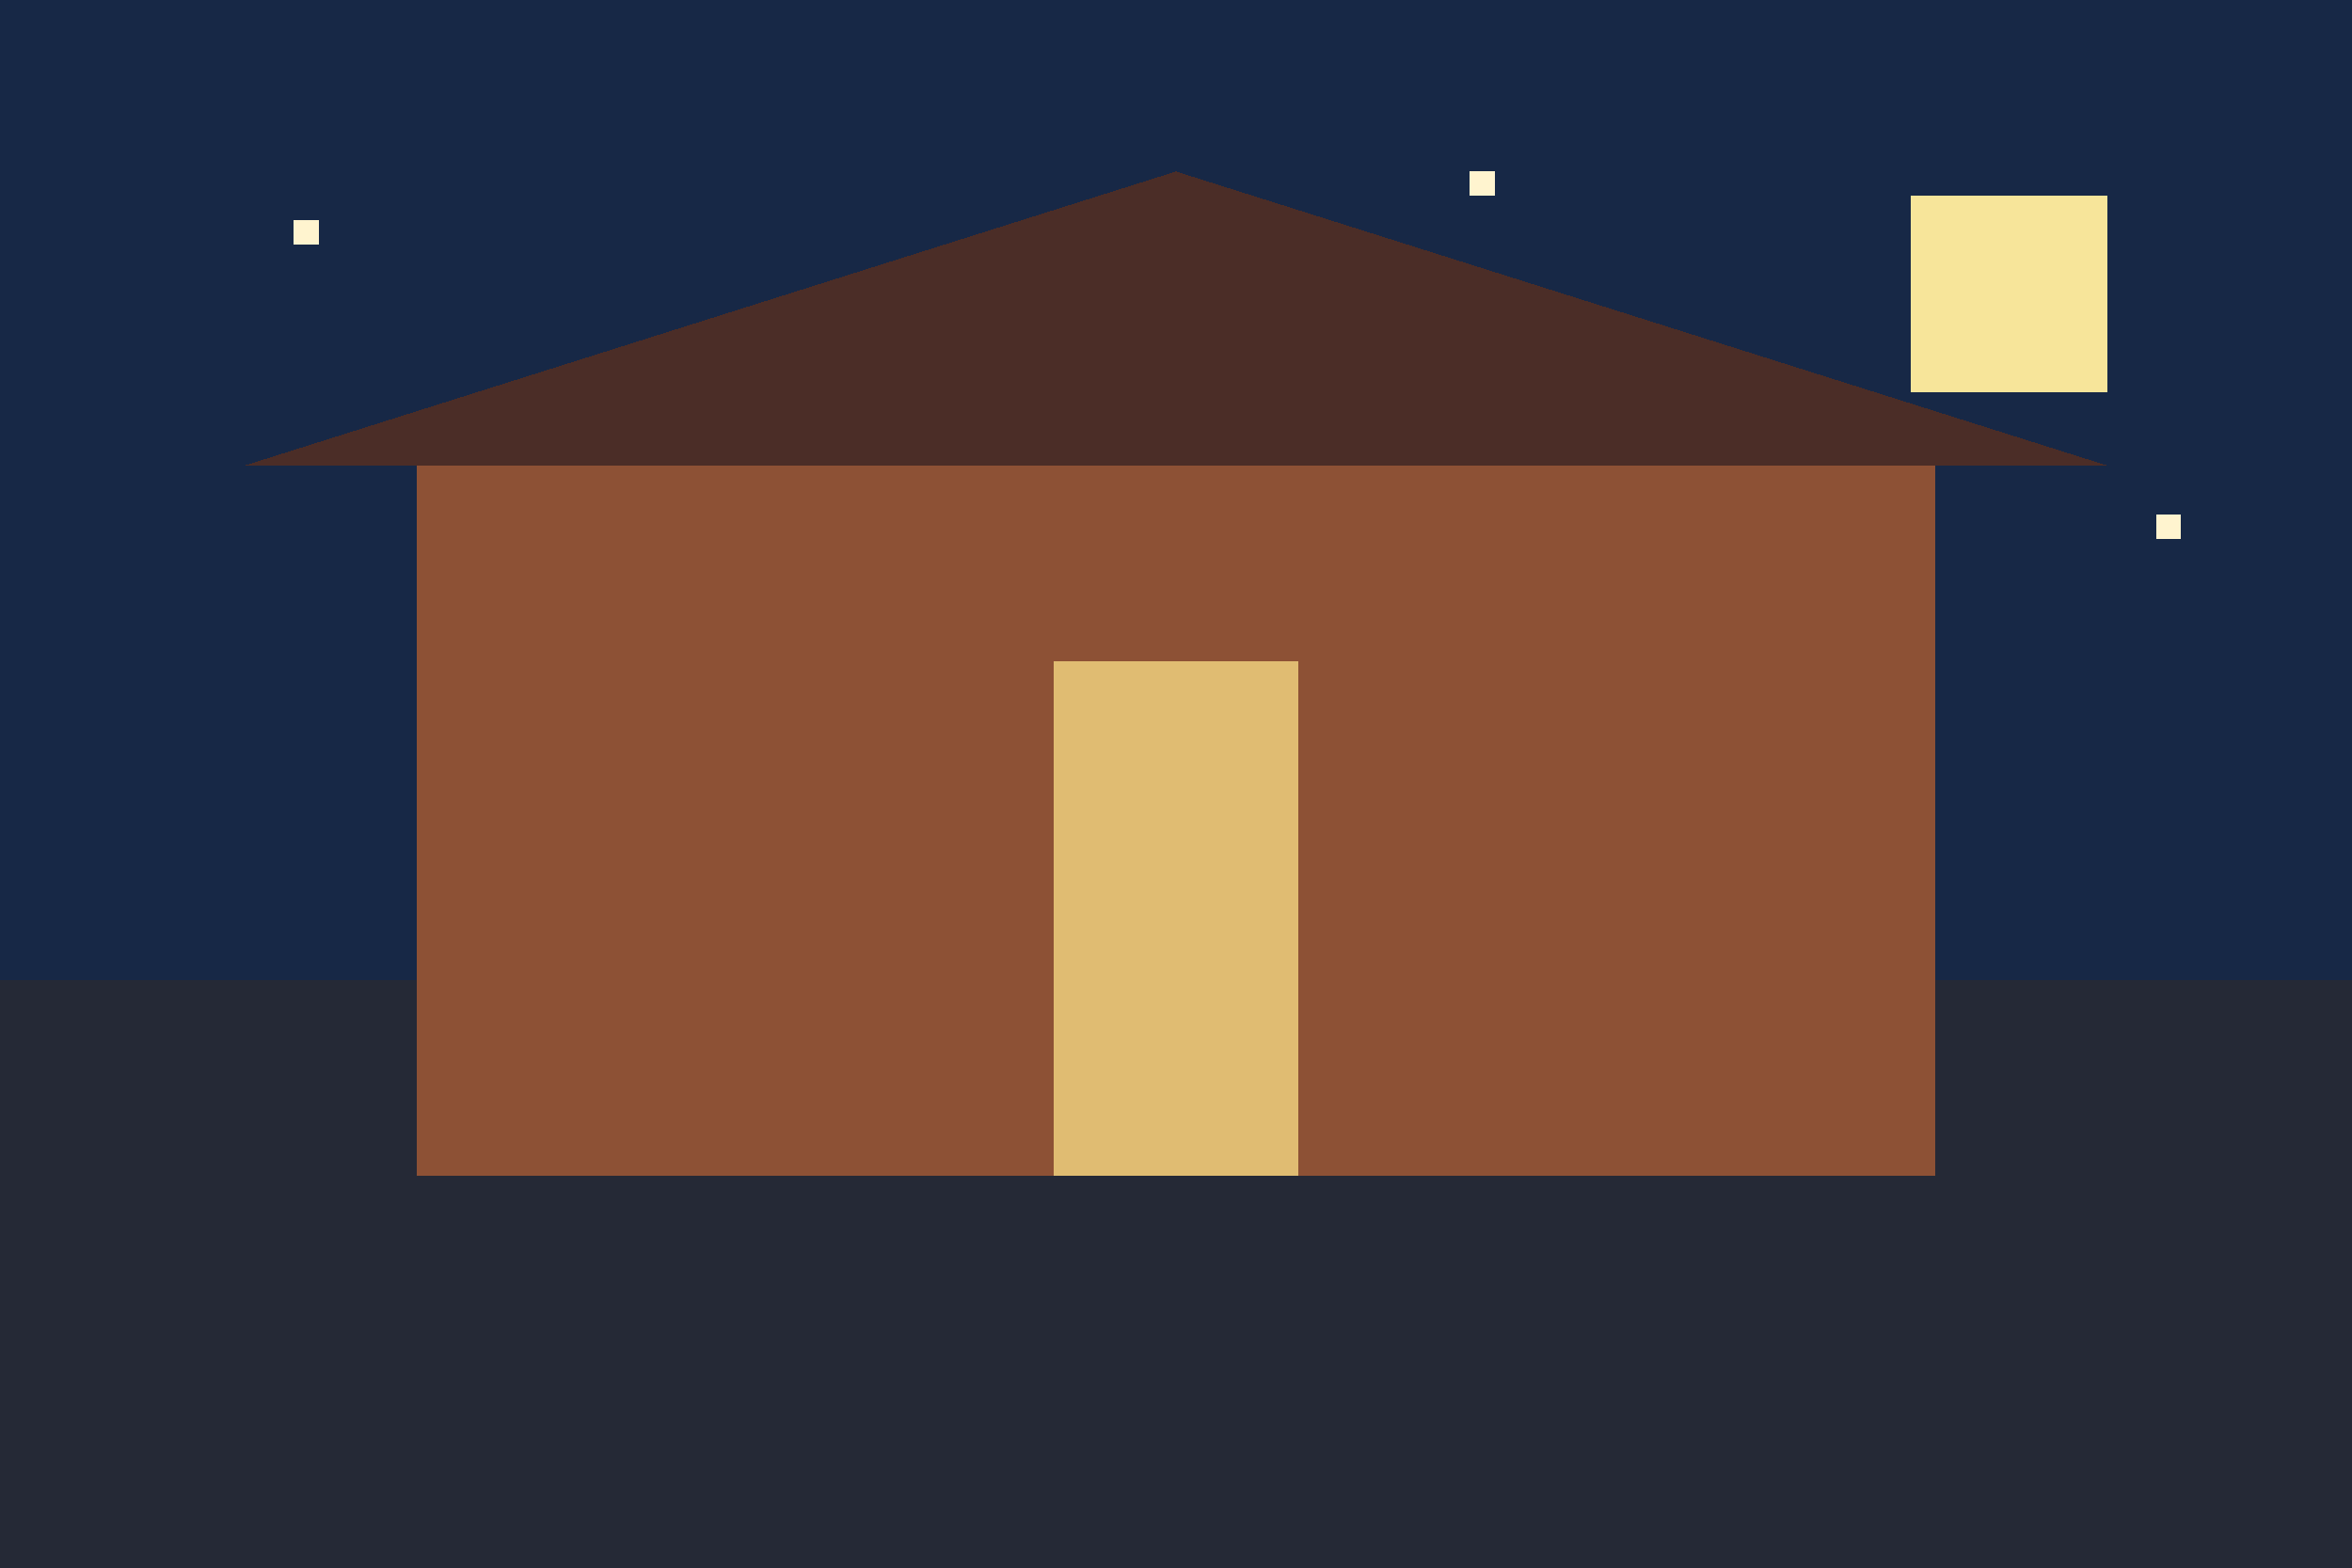
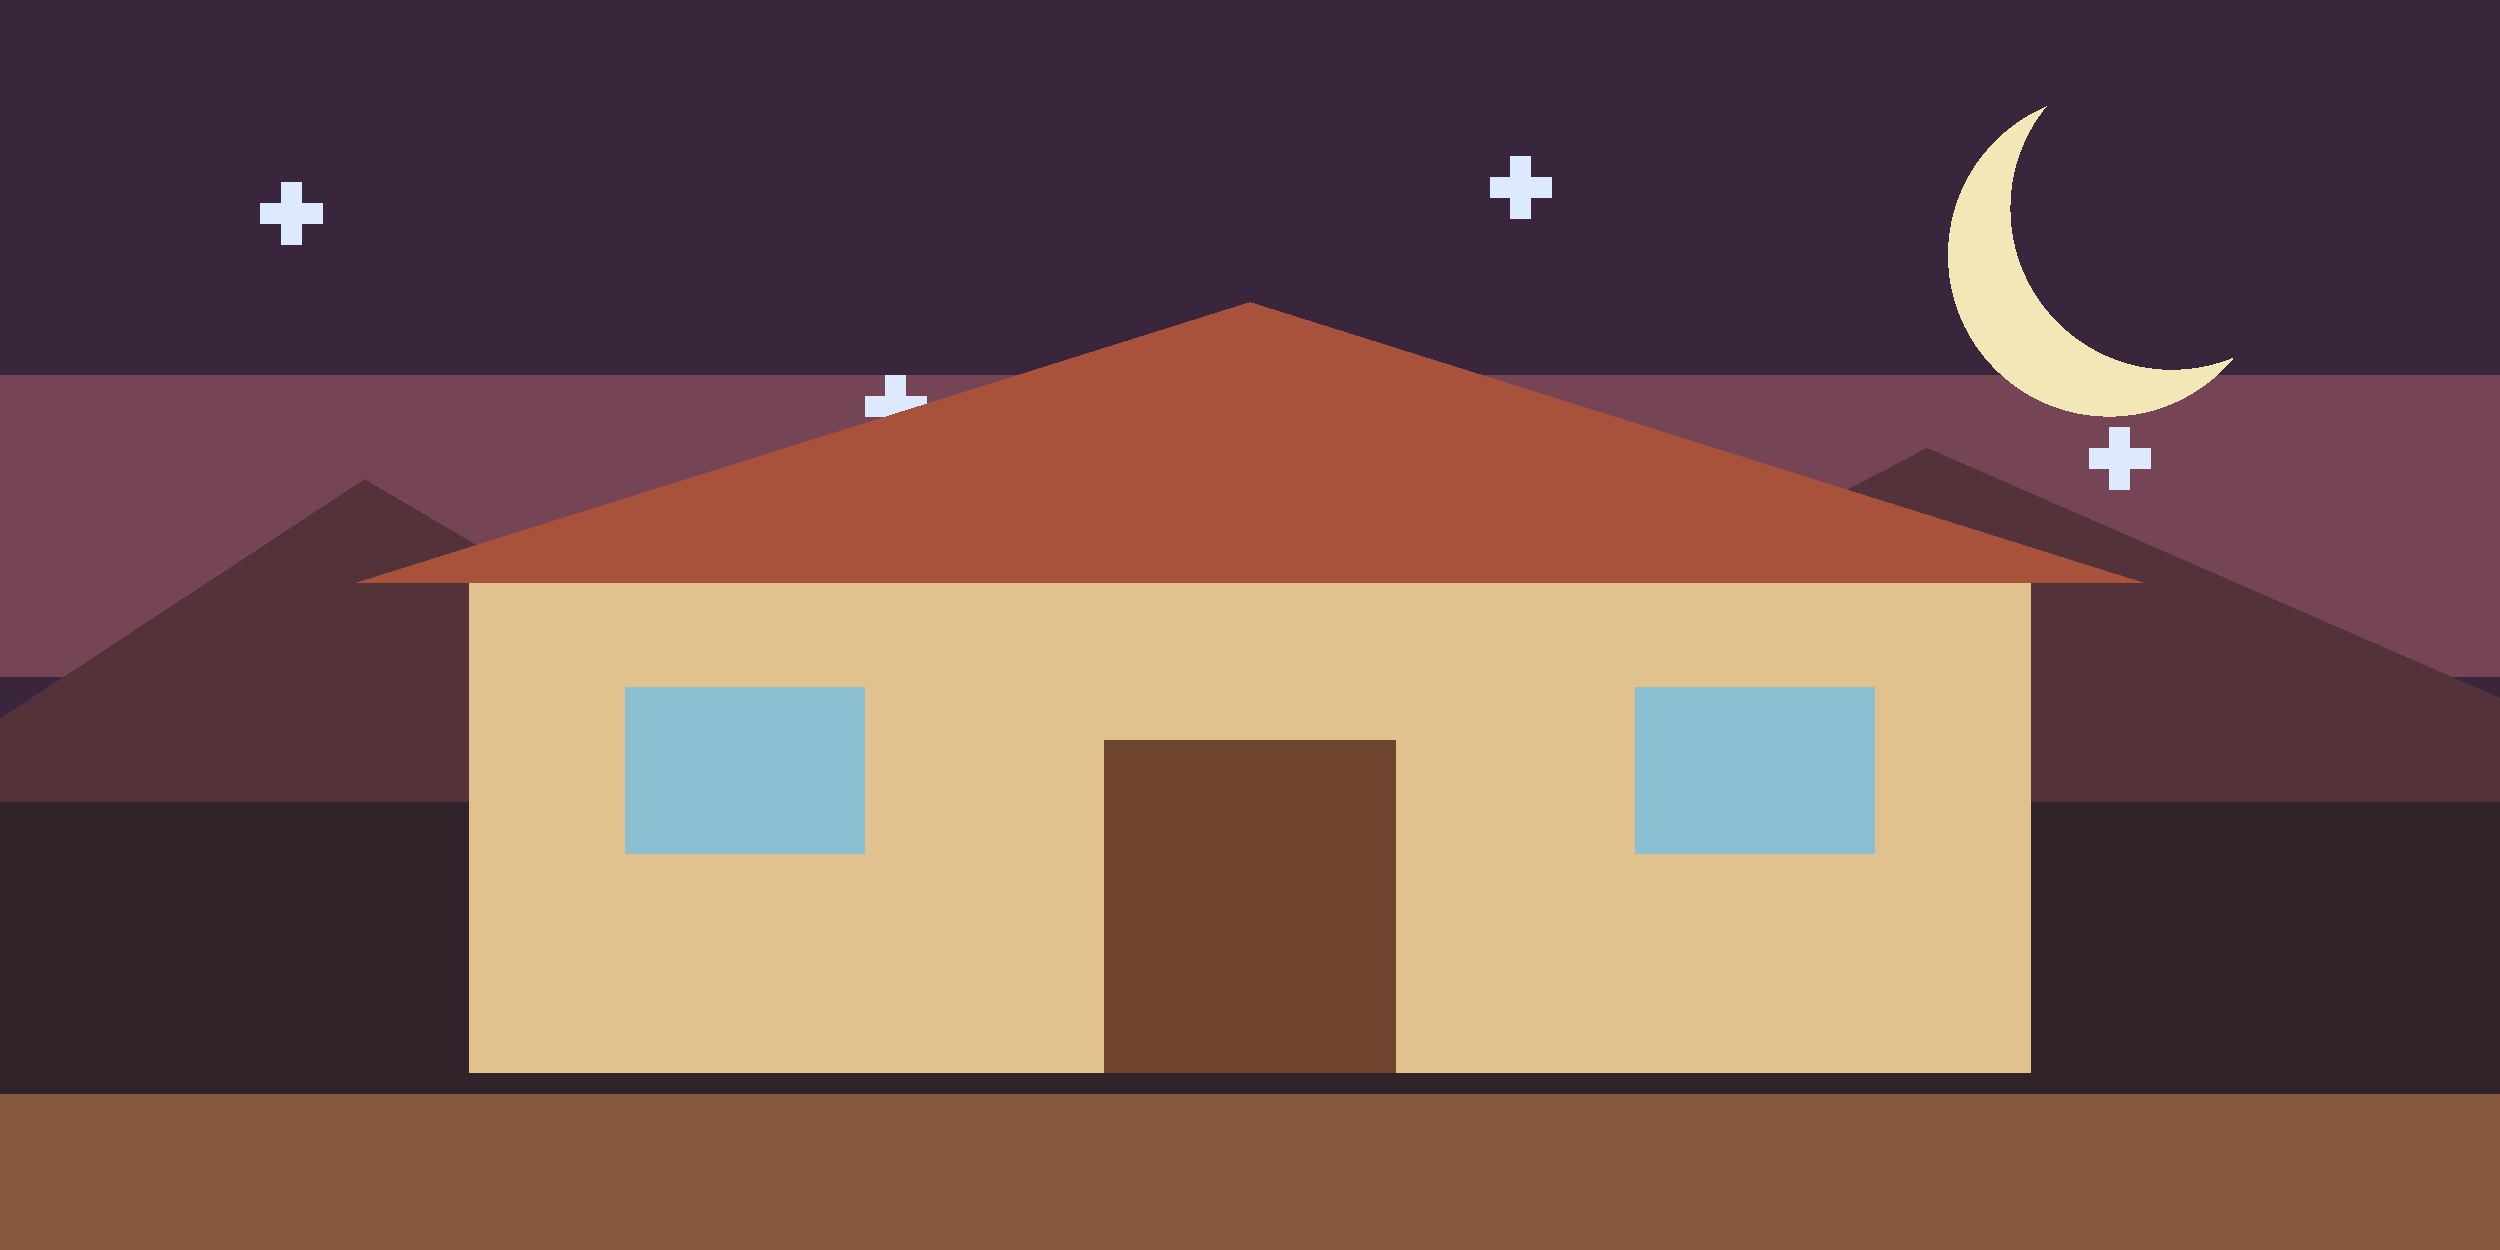
- <svg xmlns="http://www.w3.org/2000/svg" viewBox="0 0 96 64" shape-rendering="crispEdges">
-   <rect width="96" height="64" fill="#172846" />
-   <rect x="78" y="8" width="8" height="8" fill="#f7e59a" />
-   <rect x="12" y="9" width="1" height="1" fill="#fff4cf" />
-   <rect x="31" y="15" width="1" height="1" fill="#fff4cf" />
-   <rect x="60" y="7" width="1" height="1" fill="#fff4cf" />
-   <rect x="88" y="21" width="1" height="1" fill="#fff4cf" />
-   <rect y="40" width="96" height="24" fill="#252936" />
-   <rect x="17" y="17" width="62" height="31" fill="#8d5135" />
-   <polygon points="10,19 48,7 86,19" fill="#4b2d27" />
-   <rect x="43" y="27" width="10" height="21" fill="#e0bc72" />
+ <svg xmlns="http://www.w3.org/2000/svg" viewBox="0 0 480 240" shape-rendering="crispEdges">
+   <rect width="480" height="240" fill="#39263c" />
+   <rect y="72" width="480" height="58" fill="#754455" />
+   <circle cx="405" cy="49" r="31" fill="#f2e7b6" />
+   <circle cx="417" cy="40" r="31" fill="#39263c" />
+   <rect x="54" y="35" width="4" height="12" fill="#dce9ff" />
+   <rect x="50" y="39" width="12" height="4" fill="#dce9ff" />
+   <rect x="170" y="72" width="4" height="12" fill="#dce9ff" />
+   <rect x="166" y="76" width="12" height="4" fill="#dce9ff" />
+   <rect x="290" y="30" width="4" height="12" fill="#dce9ff" />
+   <rect x="286" y="34" width="12" height="4" fill="#dce9ff" />
+   <rect x="405" y="82" width="4" height="12" fill="#dce9ff" />
+   <rect x="401" y="86" width="12" height="4" fill="#dce9ff" />
+   <polygon points="0,138 70,92 138,132 212,82 282,132 370,86 480,134 480,174 0,174" fill="#54323a" />
+   <rect y="154" width="480" height="86" fill="#302329" />
+   <rect x="90" y="110" width="300" height="96" fill="#e1c18d" />
+   <polygon points="68,112 240,58 412,112" fill="#a8523c" />
+   <rect x="212" y="142" width="56" height="64" fill="#70452f" />
+   <rect x="120" y="132" width="46" height="32" fill="#89bfd1" />
+   <rect x="314" y="132" width="46" height="32" fill="#89bfd1" />
+   <rect x="0" y="210" width="480" height="30" fill="#86583d" />
</svg>
